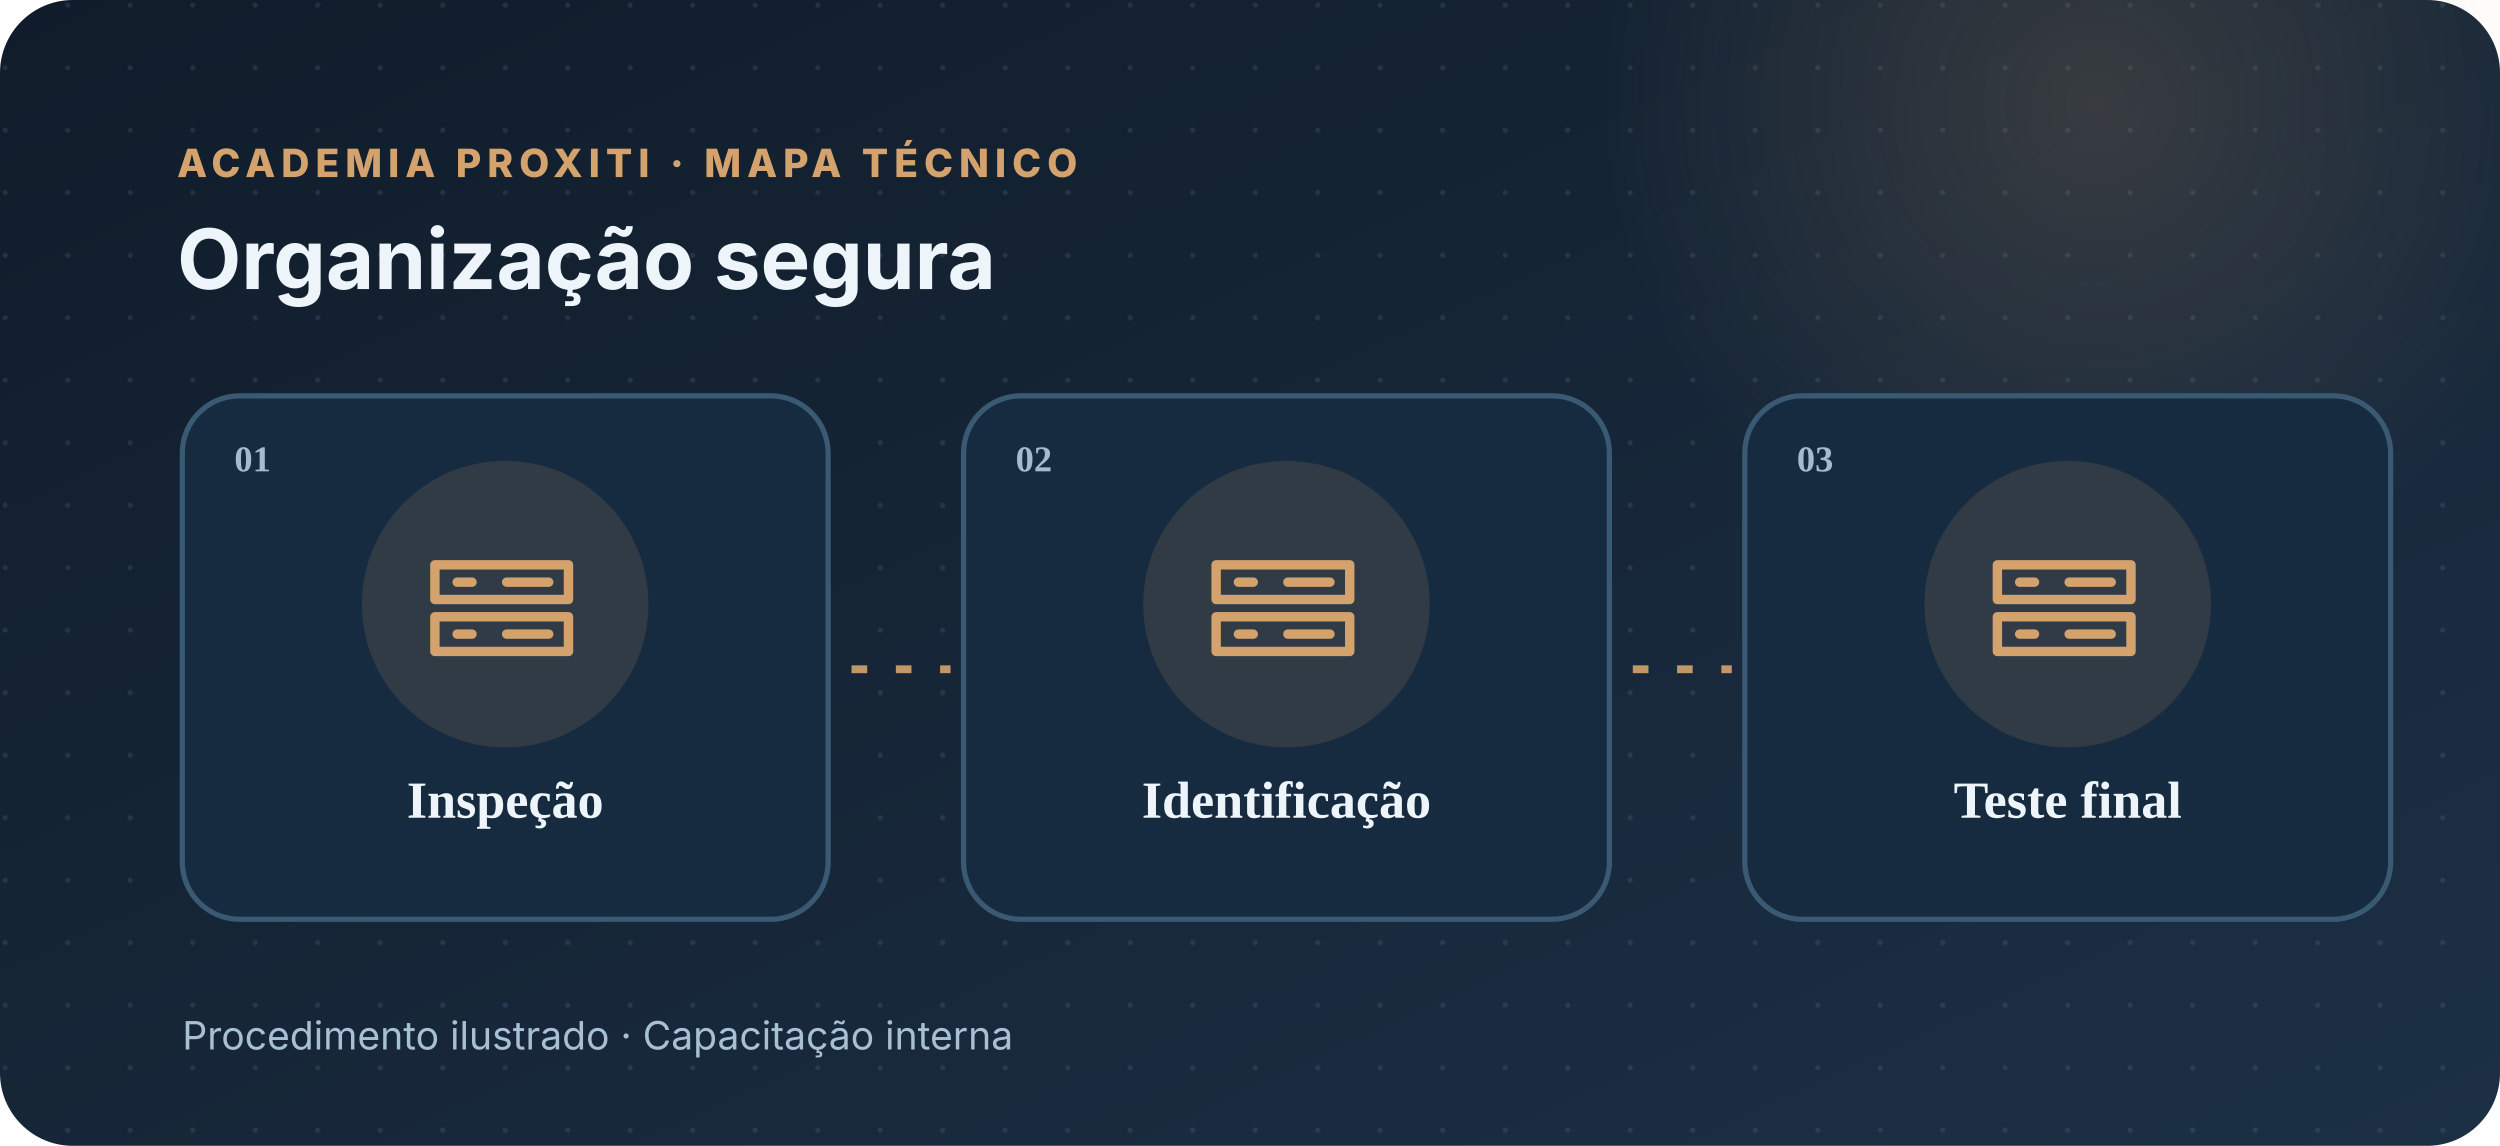
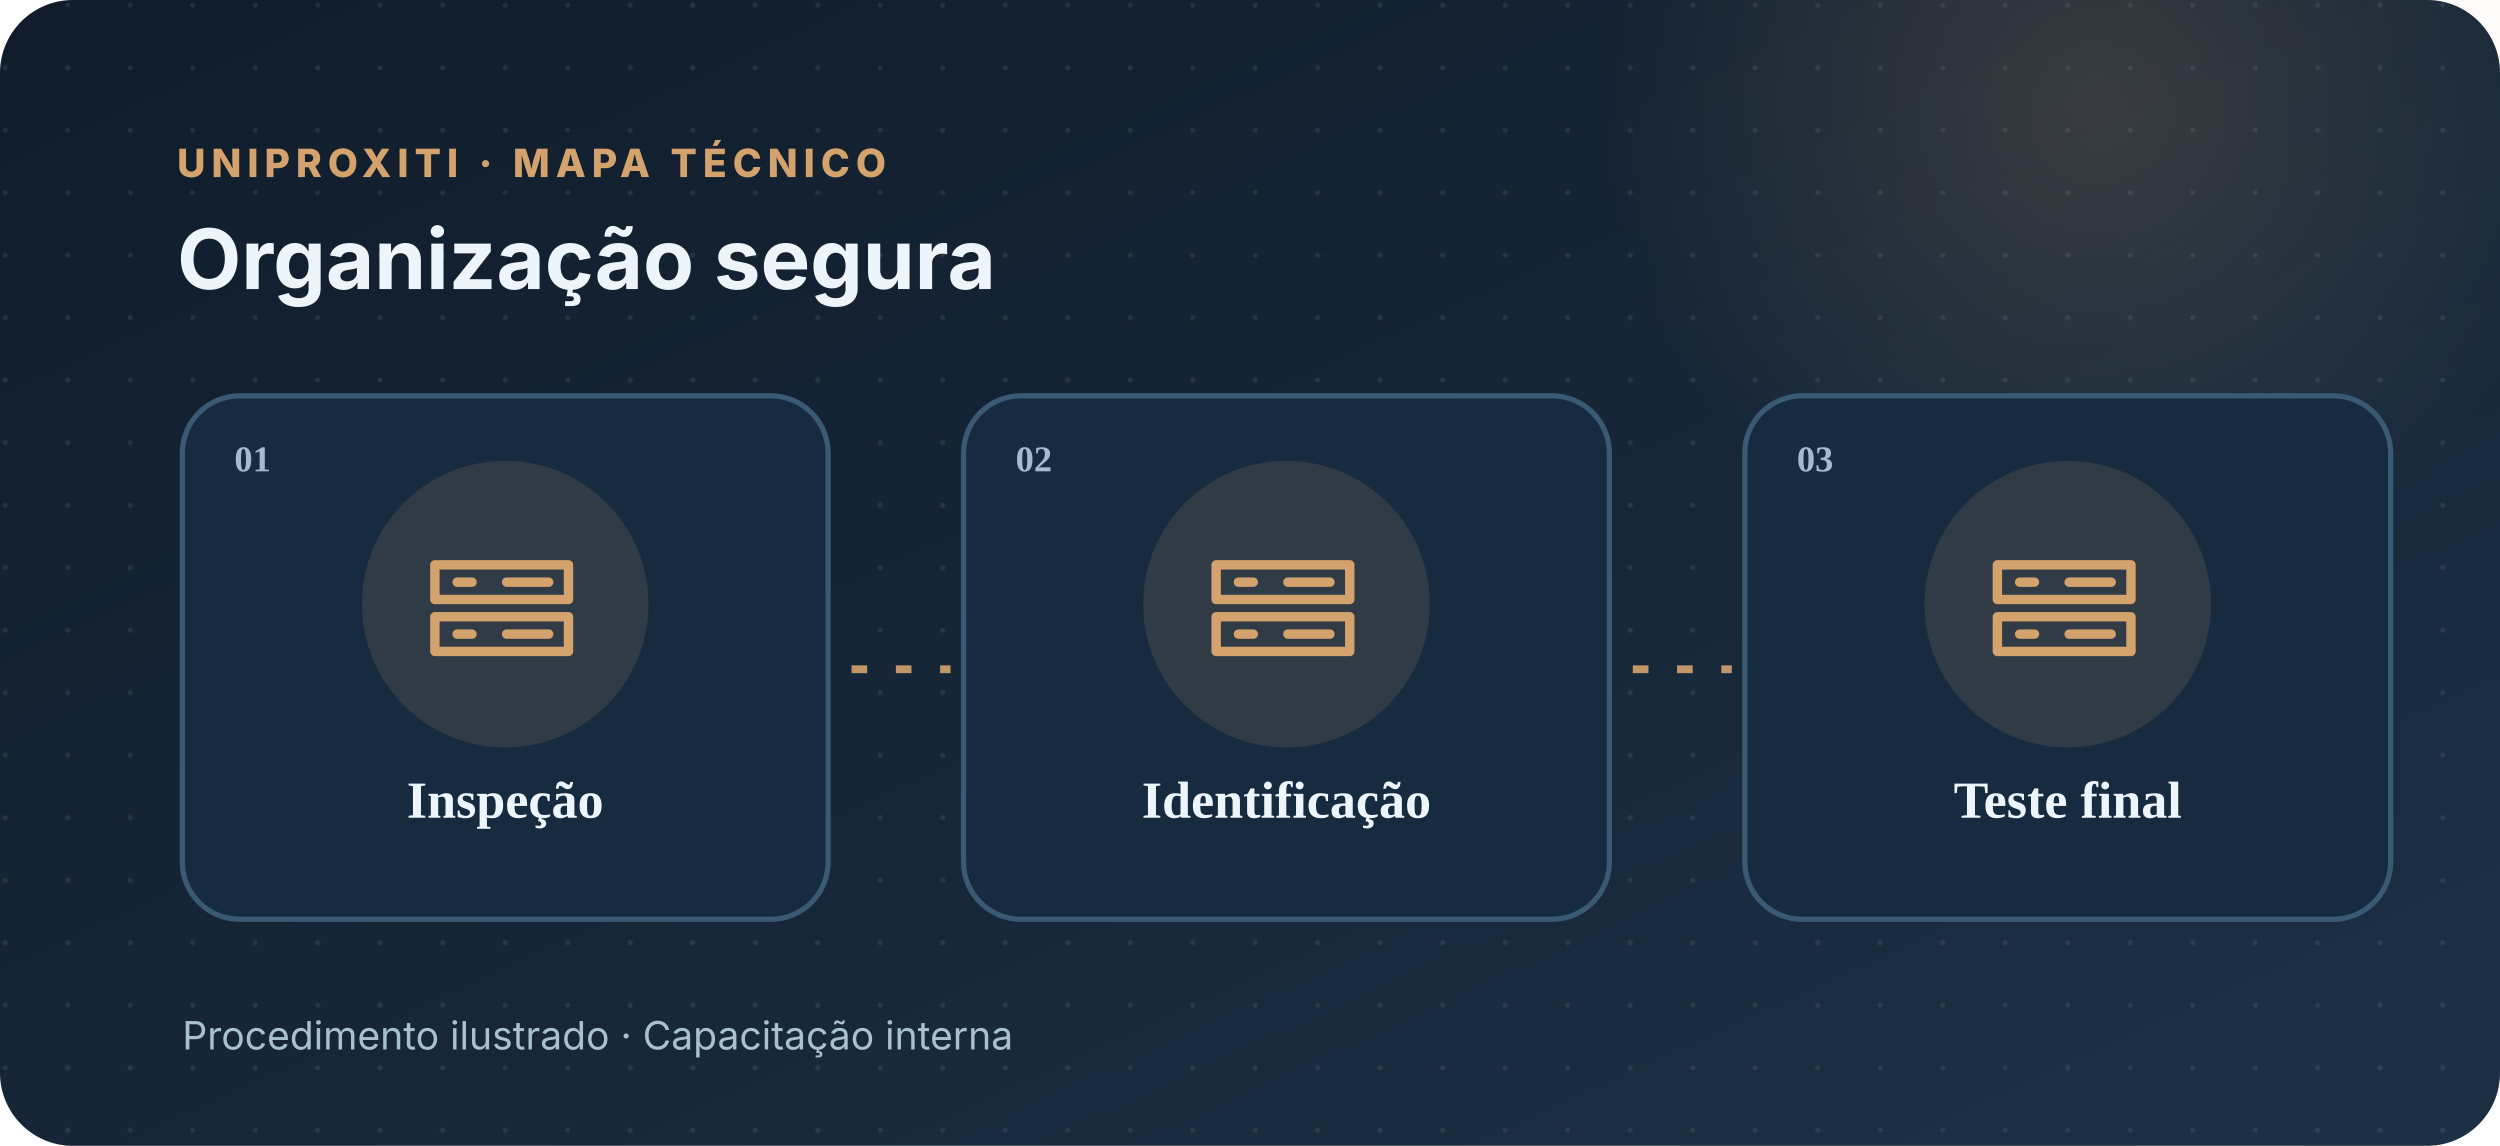
<svg xmlns="http://www.w3.org/2000/svg" viewBox="0 0 960 440" role="img" aria-labelledby="title desc">
  <defs>
    <linearGradient id="bg" x1="0" x2="1" y1="0" y2="1">
      <stop stop-color="#101c2a" />
      <stop offset="1" stop-color="#1c3045" />
    </linearGradient>
    <radialGradient id="glow">
      <stop stop-color="#d4a36d" stop-opacity=".18" />
      <stop offset="1" stop-color="#d4a36d" stop-opacity="0" />
    </radialGradient>
    <pattern id="dots" width="24" height="24" patternUnits="userSpaceOnUse">
      <circle cx="2" cy="2" r="1" fill="#9bb5c7" opacity=".13" />
    </pattern>
  </defs>
  <rect width="960" height="440" rx="28" fill="url(#bg)" />
  <rect width="960" height="440" rx="28" fill="url(#dots)" />
  <circle cx="805" cy="40" r="190" fill="url(#glow)" />
  <path d="M 310 257 H 365 M 610 257 H 665" stroke="#d4a36d" stroke-width="3" stroke-dasharray="6 11" opacity=".9" />
-   <text x="68" y="68" font-size="15" font-family="Inter,Arial,sans-serif" font-weight="800" letter-spacing="2.3" fill="#d4a36d">ACADEMIA PROXITI · MAPA TÉCNICO</text>
+   <text x="68" y="68" font-size="15" font-family="Inter,Arial,sans-serif" font-weight="800" letter-spacing="2.3" fill="#d4a36d">UNIPROXITI · MAPA TÉCNICO</text>
  <text x="68" y="111" font-size="32" font-family="Inter,Arial,sans-serif" font-weight="750" fill="#eef5fa">Organização segura</text>
  <g transform="translate(70 152)">
    <rect width="248" height="201" rx="22" fill="#172b40" stroke="#3a5a73" stroke-width="2" />
    <circle cx="124" cy="80" r="55" fill="#d4a36d" opacity=".14" />
    <g transform="translate(97 63) scale(.95)" fill="none" stroke="#d4a36d" stroke-width="3.8" stroke-linecap="round" stroke-linejoin="round">
      <path d="M 0 2 h 54 v 14 h -54 z M 0 23 h 54 v 14 h -54 z M 9 9 h 6 M 9 30 h 6 M 29 9 h 17 M 29 30 h 17" />
    </g>
    <text x="124" y="162" text-anchor="middle" font-size="20" font-weight="680" fill="#eef5fa">Inspeção</text>
    <text x="20" y="29" font-size="14" fill="#a4bbcd" font-weight="700">01</text>
  </g>
  <g transform="translate(370 152)">
    <rect width="248" height="201" rx="22" fill="#172b40" stroke="#3a5a73" stroke-width="2" />
    <circle cx="124" cy="80" r="55" fill="#d4a36d" opacity=".14" />
    <g transform="translate(97 63) scale(.95)" fill="none" stroke="#d4a36d" stroke-width="3.8" stroke-linecap="round" stroke-linejoin="round">
      <path d="M 0 2 h 54 v 14 h -54 z M 0 23 h 54 v 14 h -54 z M 9 9 h 6 M 9 30 h 6 M 29 9 h 17 M 29 30 h 17" />
    </g>
    <text x="124" y="162" text-anchor="middle" font-size="20" font-weight="680" fill="#eef5fa">Identificação</text>
    <text x="20" y="29" font-size="14" fill="#a4bbcd" font-weight="700">02</text>
  </g>
  <g transform="translate(670 152)">
    <rect width="248" height="201" rx="22" fill="#172b40" stroke="#3a5a73" stroke-width="2" />
    <circle cx="124" cy="80" r="55" fill="#d4a36d" opacity=".14" />
    <g transform="translate(97 63) scale(.95)" fill="none" stroke="#d4a36d" stroke-width="3.8" stroke-linecap="round" stroke-linejoin="round">
      <path d="M 0 2 h 54 v 14 h -54 z M 0 23 h 54 v 14 h -54 z M 9 9 h 6 M 9 30 h 6 M 29 9 h 17 M 29 30 h 17" />
    </g>
    <text x="124" y="162" text-anchor="middle" font-size="20" font-weight="680" fill="#eef5fa">Teste final</text>
    <text x="20" y="29" font-size="14" fill="#a4bbcd" font-weight="700">03</text>
  </g>
  <text x="70" y="403" font-family="Inter,Arial,sans-serif" font-size="15" fill="#a8c1d2">Procedimento ilustrado · Capacitação interna</text>
</svg>
